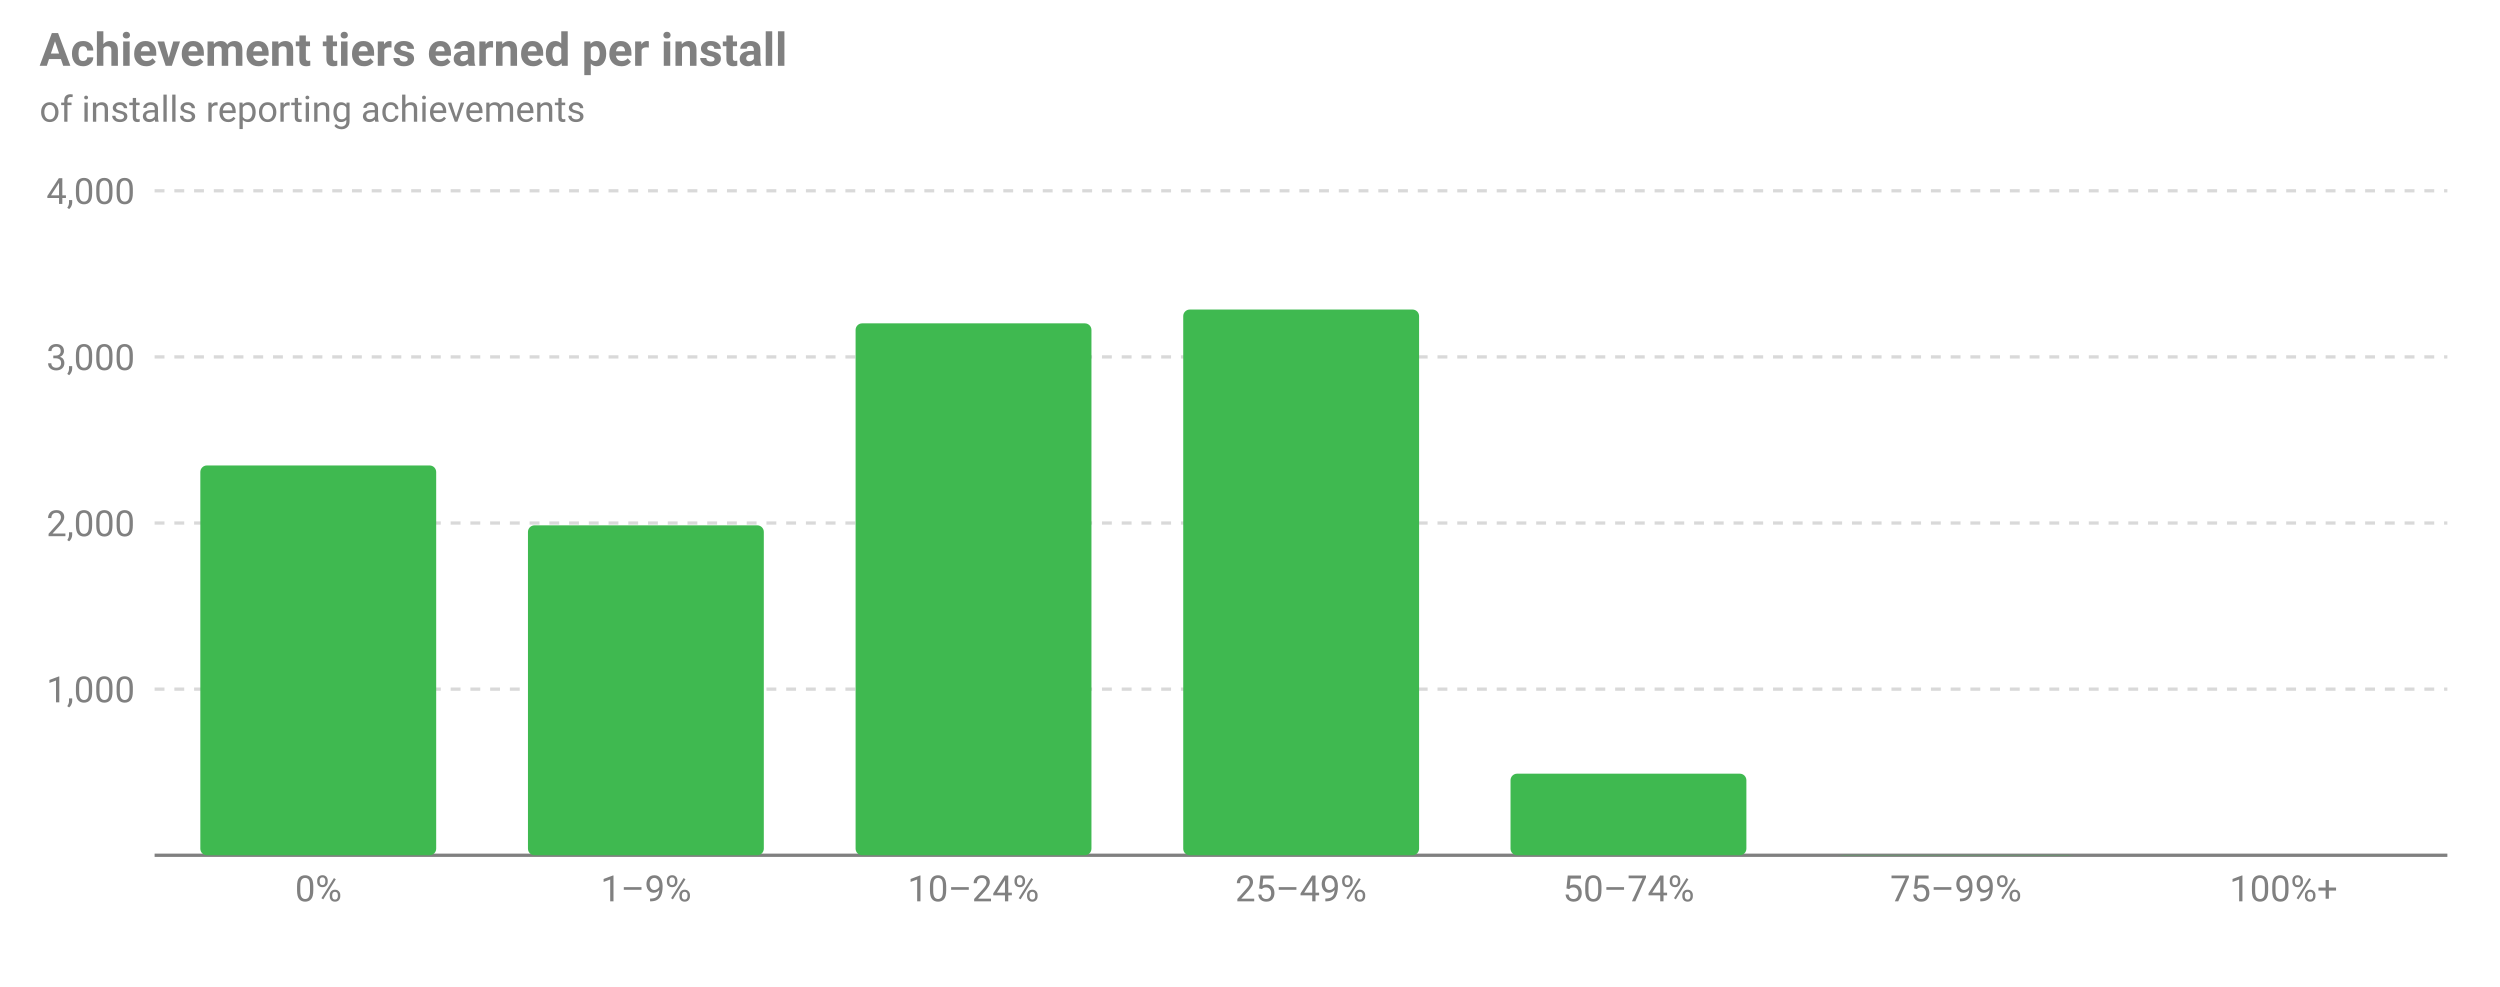
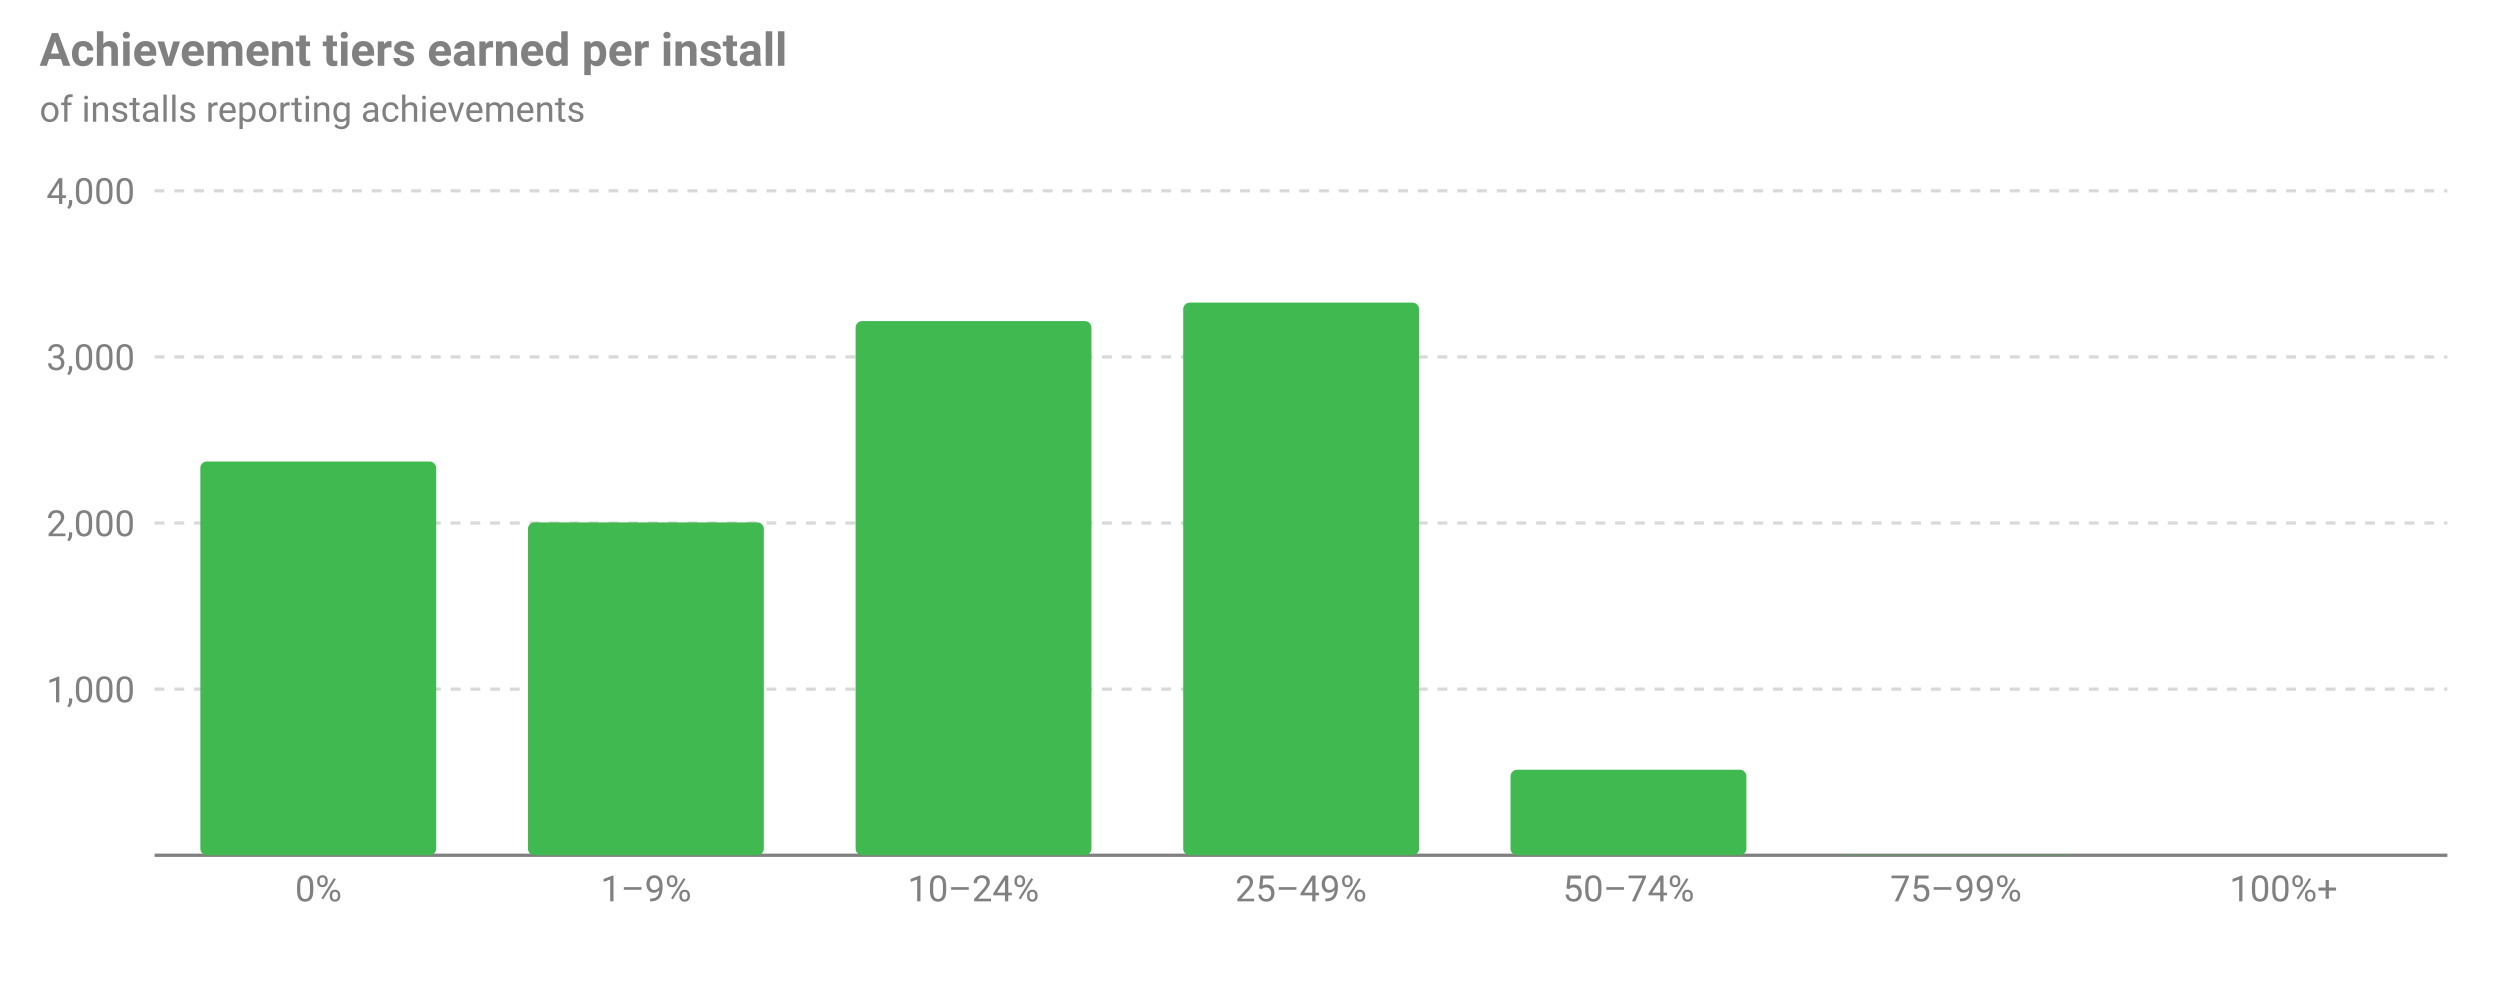
<svg xmlns="http://www.w3.org/2000/svg" width="760" height="300" viewBox="0 0 760 300" role="img" aria-label="Achievement tiers earned per install">
  <style>
  text{font-family:-apple-system,BlinkMacSystemFont,'Segoe UI',Roboto,Helvetica,Arial,sans-serif}
  .grid{stroke:#808080;stroke-opacity:.3;stroke-width:1}
  .axis{stroke:#808080;stroke-width:1}
  .lbl{fill:#808080;font-size:12px}
  .val{fill:#808080;font-size:12px;font-weight:600}
  .title{fill:#808080;font-size:14px;font-weight:700}
  .sub{fill:#808080;font-size:11px}
  .gap{fill:#808080;opacity:.12}
  .gaplbl{fill:#808080;font-size:10px;opacity:.85}
  .ico{fill:#808080}
  .t1{fill:#e3b341}
  .t2{fill:#d29922}
  .t3{fill:#b7860b}
  .t4{fill:#946f0f}
</style>
  <text x="12" y="20" class="title">Achievement tiers earned per install</text>
  <text x="12" y="37" class="sub">of installs reporting achievements</text>
  <line x1="47" y1="260" x2="744" y2="260" class="axis" />
  <line x1="47" y1="209.5" x2="744" y2="209.5" class="grid" stroke-dasharray="3 3" />
  <text x="41" y="213.5" class="sub" text-anchor="end">1,000</text>
  <line x1="47" y1="159.0" x2="744" y2="159.0" class="grid" stroke-dasharray="3 3" />
  <text x="41" y="163.0" class="sub" text-anchor="end">2,000</text>
  <line x1="47" y1="108.5" x2="744" y2="108.5" class="grid" stroke-dasharray="3 3" />
  <text x="41" y="112.5" class="sub" text-anchor="end">3,000</text>
  <line x1="47" y1="58.0" x2="744" y2="58.0" class="grid" stroke-dasharray="3 3" />
  <text x="41" y="62.0" class="sub" text-anchor="end">4,000</text>
-   <rect x="60.9" y="141.5" width="71.7" height="118.5" rx="2" fill="#3fb950" data-tip="0%: 21% (2,346)" />
+   <rect x="60.9" y="140.3" width="71.7" height="119.7" rx="2" fill="#3fb950" data-tip="0%: 21% (2,370)" />
  <text x="96.8" y="274" class="sub" text-anchor="middle">0%</text>
-   <rect x="160.5" y="159.7" width="71.7" height="100.3" rx="2" fill="#3fb950" data-tip="1–9%: 18% (1,986)" />
+   <rect x="160.5" y="158.8" width="71.7" height="101.2" rx="2" fill="#3fb950" data-tip="1–9%: 18% (2,004)" />
  <text x="196.4" y="274" class="sub" text-anchor="middle">1–9%</text>
-   <rect x="260.1" y="98.3" width="71.7" height="161.7" rx="2" fill="#3fb950" data-tip="10–24%: 28% (3,202)" />
+   <rect x="260.1" y="97.6" width="71.7" height="162.4" rx="2" fill="#3fb950" data-tip="10–24%: 28% (3,215)" />
  <text x="295.9" y="274" class="sub" text-anchor="middle">10–24%</text>
-   <rect x="359.7" y="94.1" width="71.7" height="165.9" rx="2" fill="#3fb950" data-tip="25–49%: 29% (3,285)" />
+   <rect x="359.7" y="92.0" width="71.7" height="168.0" rx="2" fill="#3fb950" data-tip="25–49%: 29% (3,326)" />
  <text x="395.5" y="274" class="sub" text-anchor="middle">25–49%</text>
-   <rect x="459.2" y="235.2" width="71.7" height="24.8" rx="2" fill="#3fb950" data-tip="50–74%: 4% (492)" />
+   <rect x="459.2" y="234.0" width="71.7" height="26.0" rx="2" fill="#3fb950" data-tip="50–74%: 4% (514)" />
  <text x="495.1" y="274" class="sub" text-anchor="middle">50–74%</text>
  <rect x="558.8" y="259.9" width="71.7" height="0.1" rx="2" fill="#3fb950" data-tip="75–99%: &lt;1% (2)" />
  <text x="594.6" y="274" class="sub" text-anchor="middle">75–99%</text>
  <rect x="658.4" y="260.0" width="71.7" height="0.0" rx="2" fill="#3fb950" data-tip="100%+: 0% (0)" />
  <text x="694.2" y="274" class="sub" text-anchor="middle">100%+</text>
</svg>
